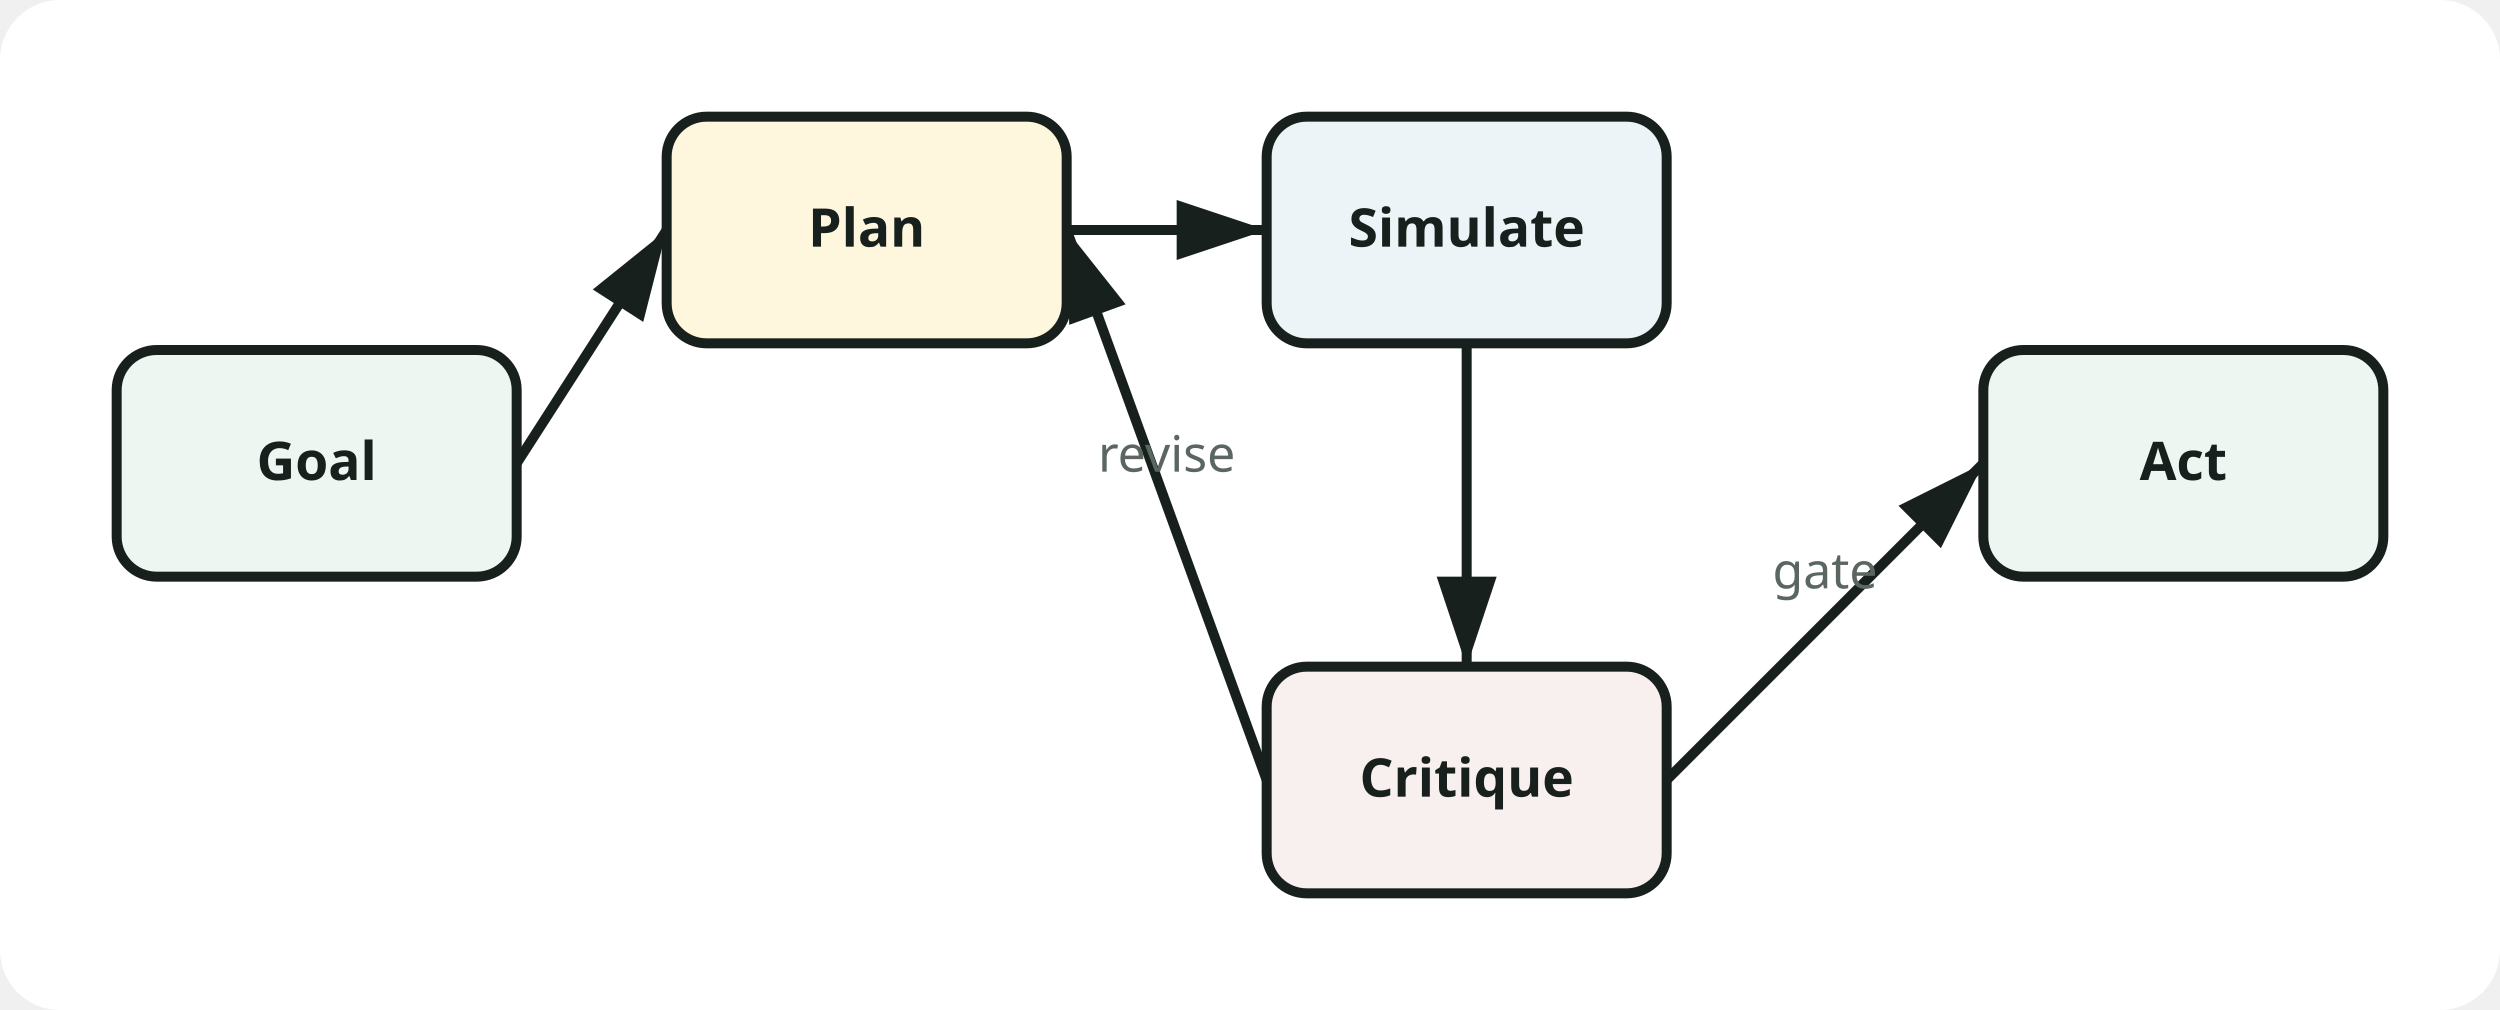
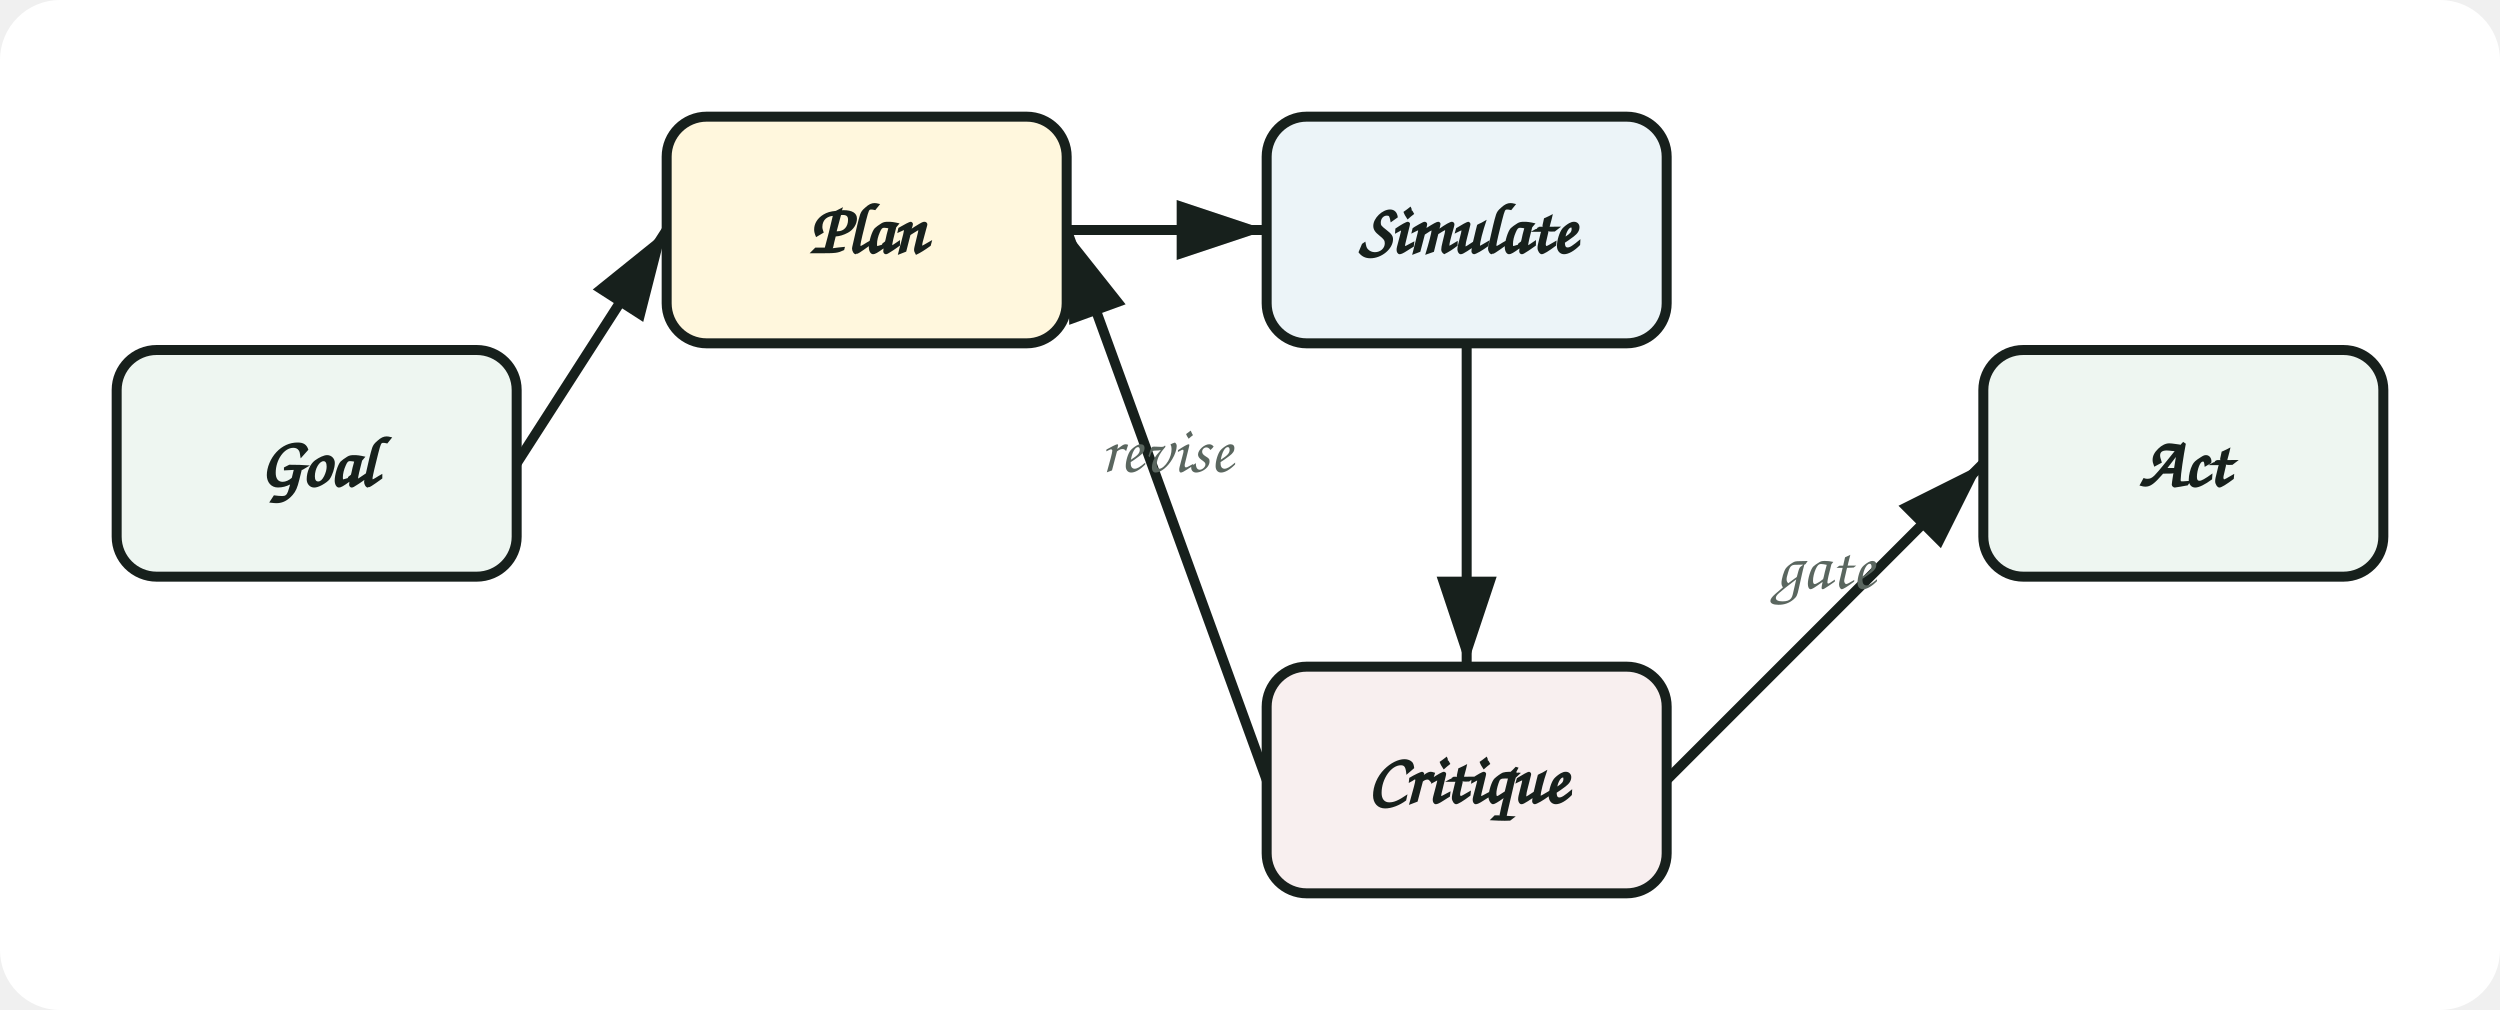
<svg xmlns="http://www.w3.org/2000/svg" viewBox="-35.0 -10.0 750.0 303.0" role="img" aria-labelledby="title">
  <defs>
    <marker id="arrow" markerWidth="10" markerHeight="10" refX="9" refY="3" orient="auto" markerUnits="strokeWidth">
      <path d="M0,0 L0,6 L9,3 z" fill="#17201c" />
    </marker>
  </defs>
  <rect x="-35.0" y="-10.0" width="750.0" height="303.0" rx="18" fill="#ffffff" />
  <line x1="120" y1="129.0" x2="165" y2="59.0" stroke="#17201c" stroke-width="3" stroke-linecap="round" marker-end="url(#arrow)" />
  <line x1="285" y1="59.0" x2="345" y2="59.0" stroke="#17201c" stroke-width="3" stroke-linecap="round" marker-end="url(#arrow)" />
  <line x1="405.0" y1="93" x2="405.0" y2="190" stroke="#17201c" stroke-width="3" stroke-linecap="round" marker-end="url(#arrow)" />
  <line x1="345" y1="224.0" x2="285" y2="59.0" stroke="#17201c" stroke-width="3" stroke-linecap="round" marker-end="url(#arrow)" />
-   <text x="315.0" y="131.5" text-anchor="middle" font-family="Segoe UI, sans-serif" font-size="15" fill="#5a665f">revise</text>
+   <text x="315.0" y="131.5" text-anchor="middle" font-family="Segoe Print, Comic Sans MS, Virgil, cursive" font-size="20" fill="#5a665f">revise</text>
  <line x1="465" y1="224.0" x2="560" y2="129.0" stroke="#17201c" stroke-width="3" stroke-linecap="round" marker-end="url(#arrow)" />
-   <text x="512.5" y="166.5" text-anchor="middle" font-family="Segoe UI, sans-serif" font-size="15" fill="#5a665f">gate</text>
+   <text x="512.5" y="166.5" text-anchor="middle" font-family="Segoe Print, Comic Sans MS, Virgil, cursive" font-size="20" fill="#5a665f">gate</text>
  <rect x="0" y="95" width="120" height="68" rx="12" fill="#eef6f1" stroke="#17201c" stroke-width="3" />
-   <text x="60.0" y="134.0" text-anchor="middle" font-family="Segoe UI, sans-serif" font-weight="700" font-size="16" fill="#17201c">Goal</text>
+   <text x="60.0" y="136.0" text-anchor="middle" font-family="Segoe Print, Comic Sans MS, Virgil, cursive" font-weight="700" font-size="21" fill="#17201c">Goal</text>
  <rect x="165" y="25" width="120" height="68" rx="12" fill="#fff7dd" stroke="#17201c" stroke-width="3" />
-   <text x="225.0" y="64.0" text-anchor="middle" font-family="Segoe UI, sans-serif" font-weight="700" font-size="16" fill="#17201c">Plan</text>
+   <text x="225.0" y="66.0" text-anchor="middle" font-family="Segoe Print, Comic Sans MS, Virgil, cursive" font-weight="700" font-size="21" fill="#17201c">Plan</text>
  <rect x="345" y="25" width="120" height="68" rx="12" fill="#ecf4f8" stroke="#17201c" stroke-width="3" />
-   <text x="405.0" y="64.0" text-anchor="middle" font-family="Segoe UI, sans-serif" font-weight="700" font-size="16" fill="#17201c">Simulate</text>
+   <text x="405.0" y="66.0" text-anchor="middle" font-family="Segoe Print, Comic Sans MS, Virgil, cursive" font-weight="700" font-size="21" fill="#17201c">Simulate</text>
  <rect x="345" y="190" width="120" height="68" rx="12" fill="#f8efef" stroke="#17201c" stroke-width="3" />
-   <text x="405.0" y="229.0" text-anchor="middle" font-family="Segoe UI, sans-serif" font-weight="700" font-size="16" fill="#17201c">Critique</text>
+   <text x="405.0" y="231.0" text-anchor="middle" font-family="Segoe Print, Comic Sans MS, Virgil, cursive" font-weight="700" font-size="21" fill="#17201c">Critique</text>
  <rect x="560" y="95" width="120" height="68" rx="12" fill="#eef6f1" stroke="#17201c" stroke-width="3" />
-   <text x="620.0" y="134.0" text-anchor="middle" font-family="Segoe UI, sans-serif" font-weight="700" font-size="16" fill="#17201c">Act</text>
+   <text x="620.0" y="136.0" text-anchor="middle" font-family="Segoe Print, Comic Sans MS, Virgil, cursive" font-weight="700" font-size="21" fill="#17201c">Act</text>
</svg>
